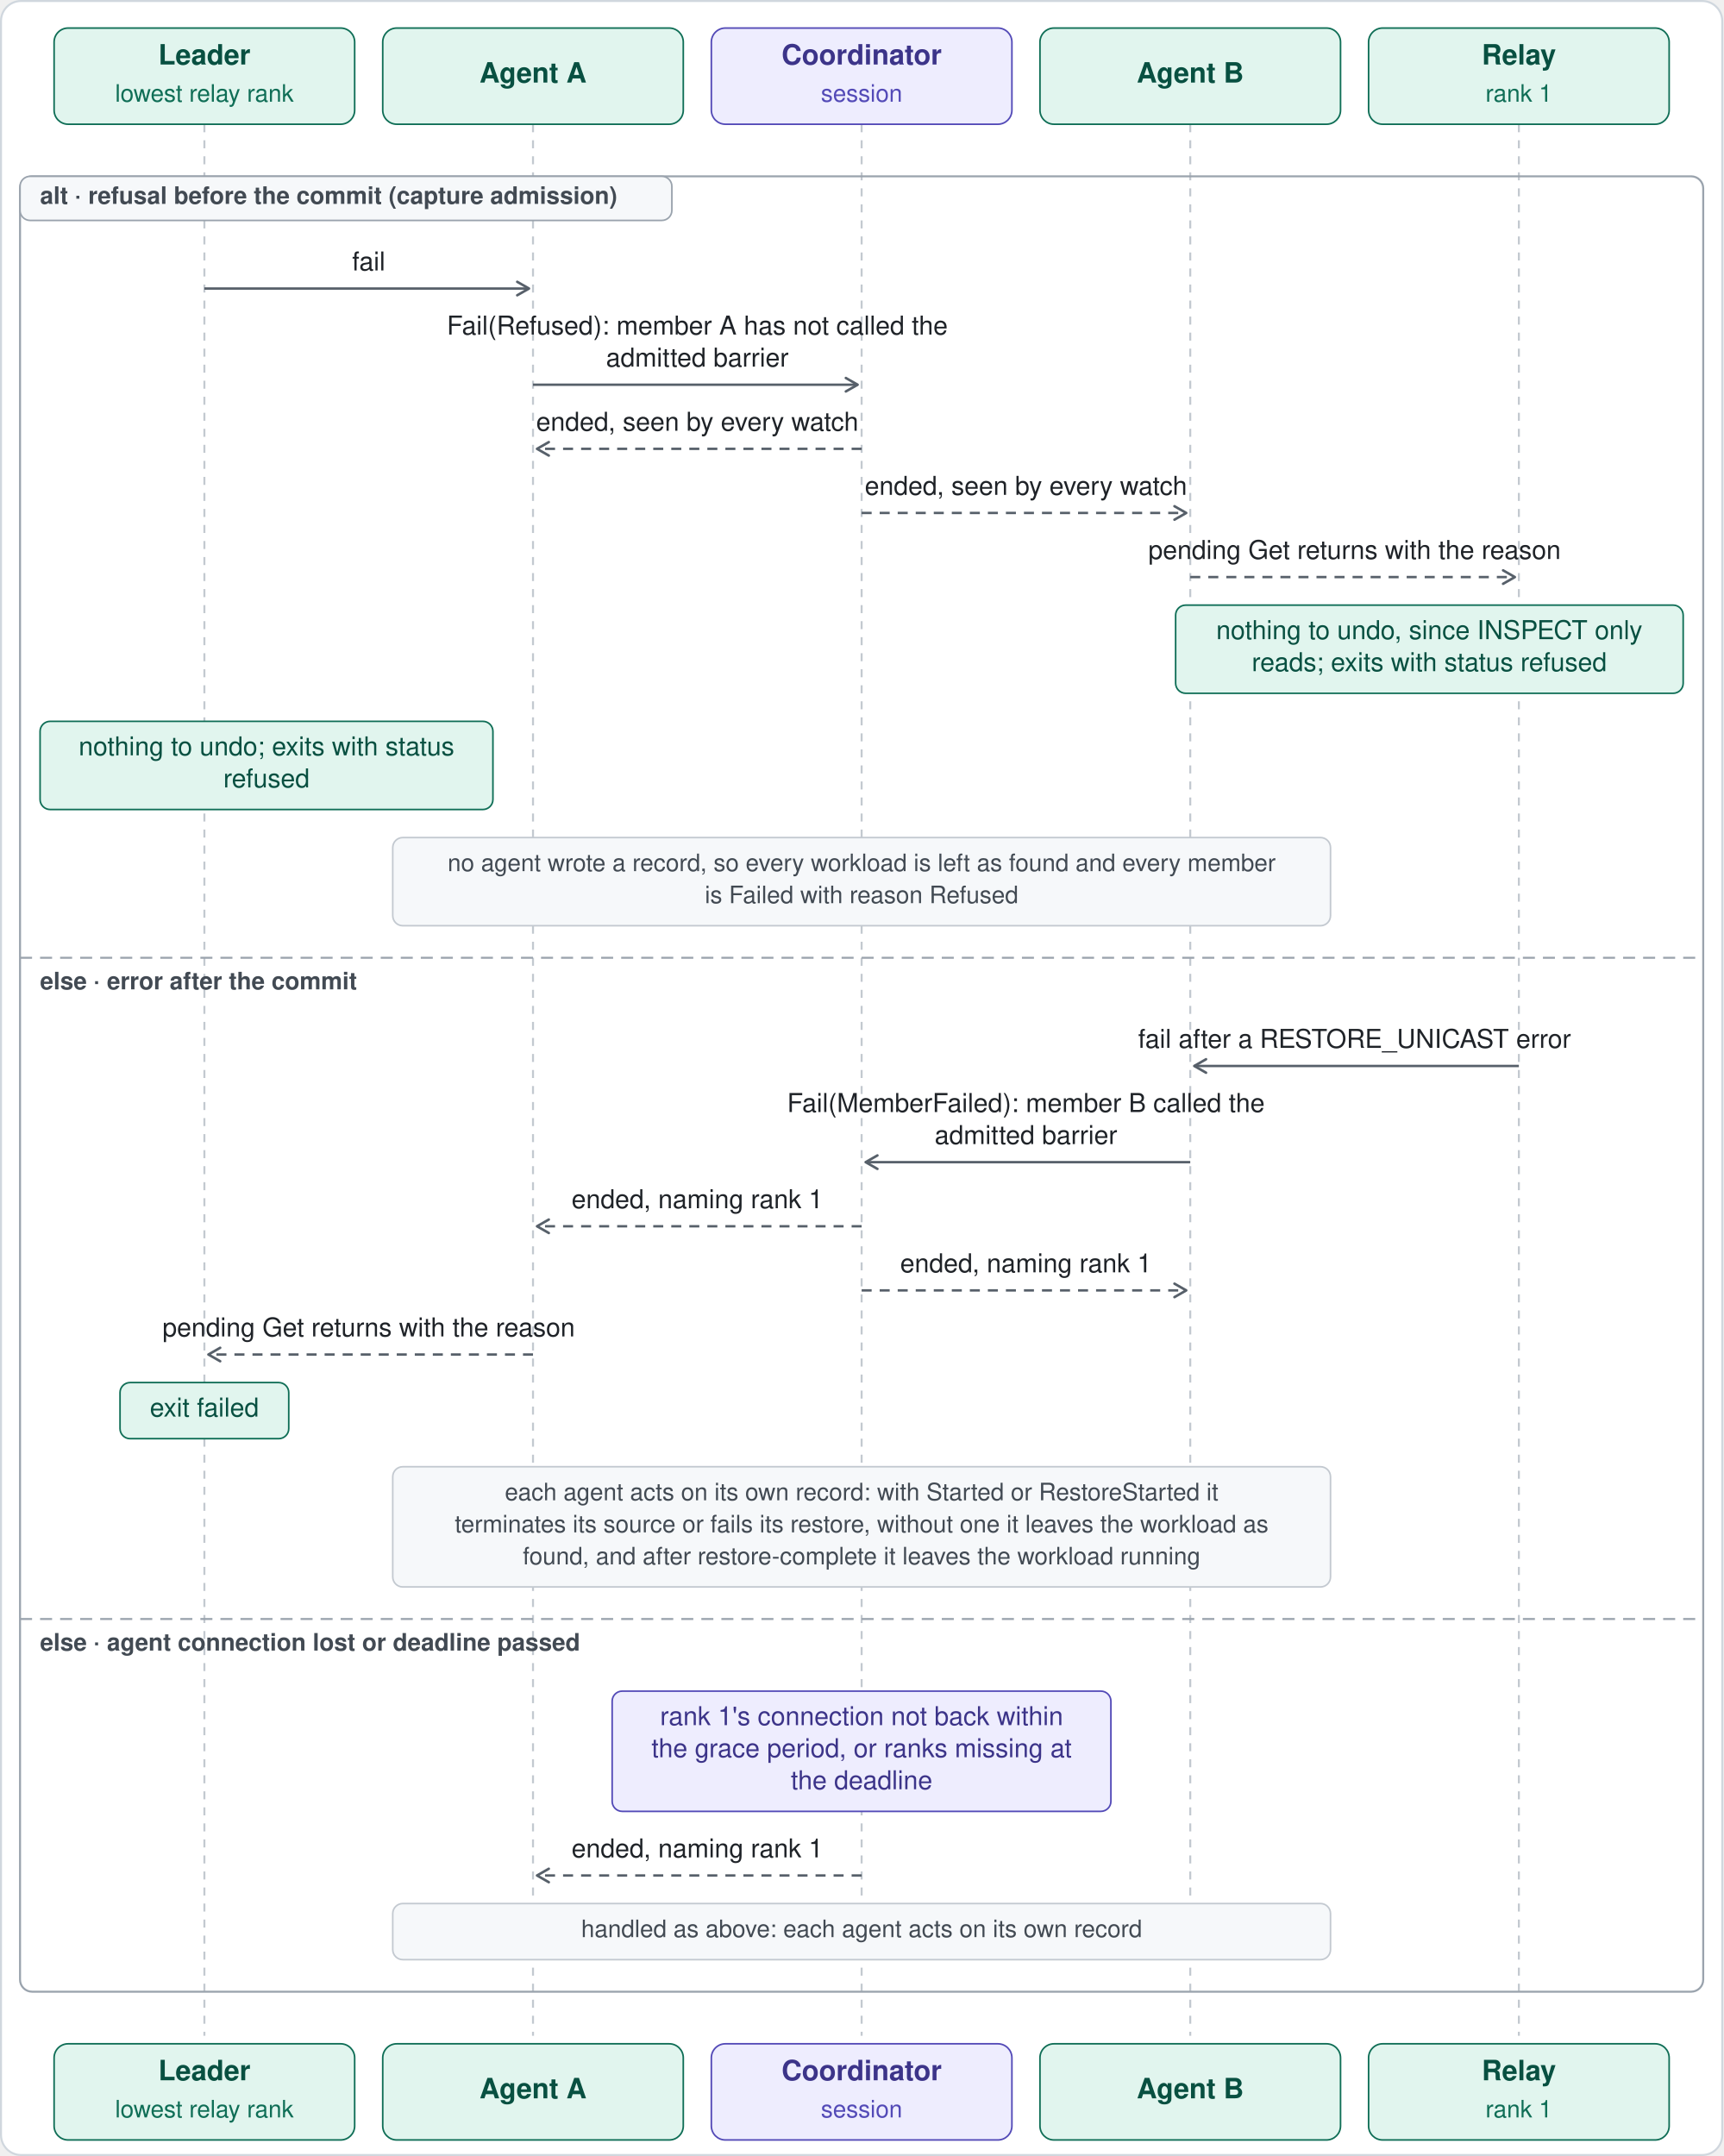
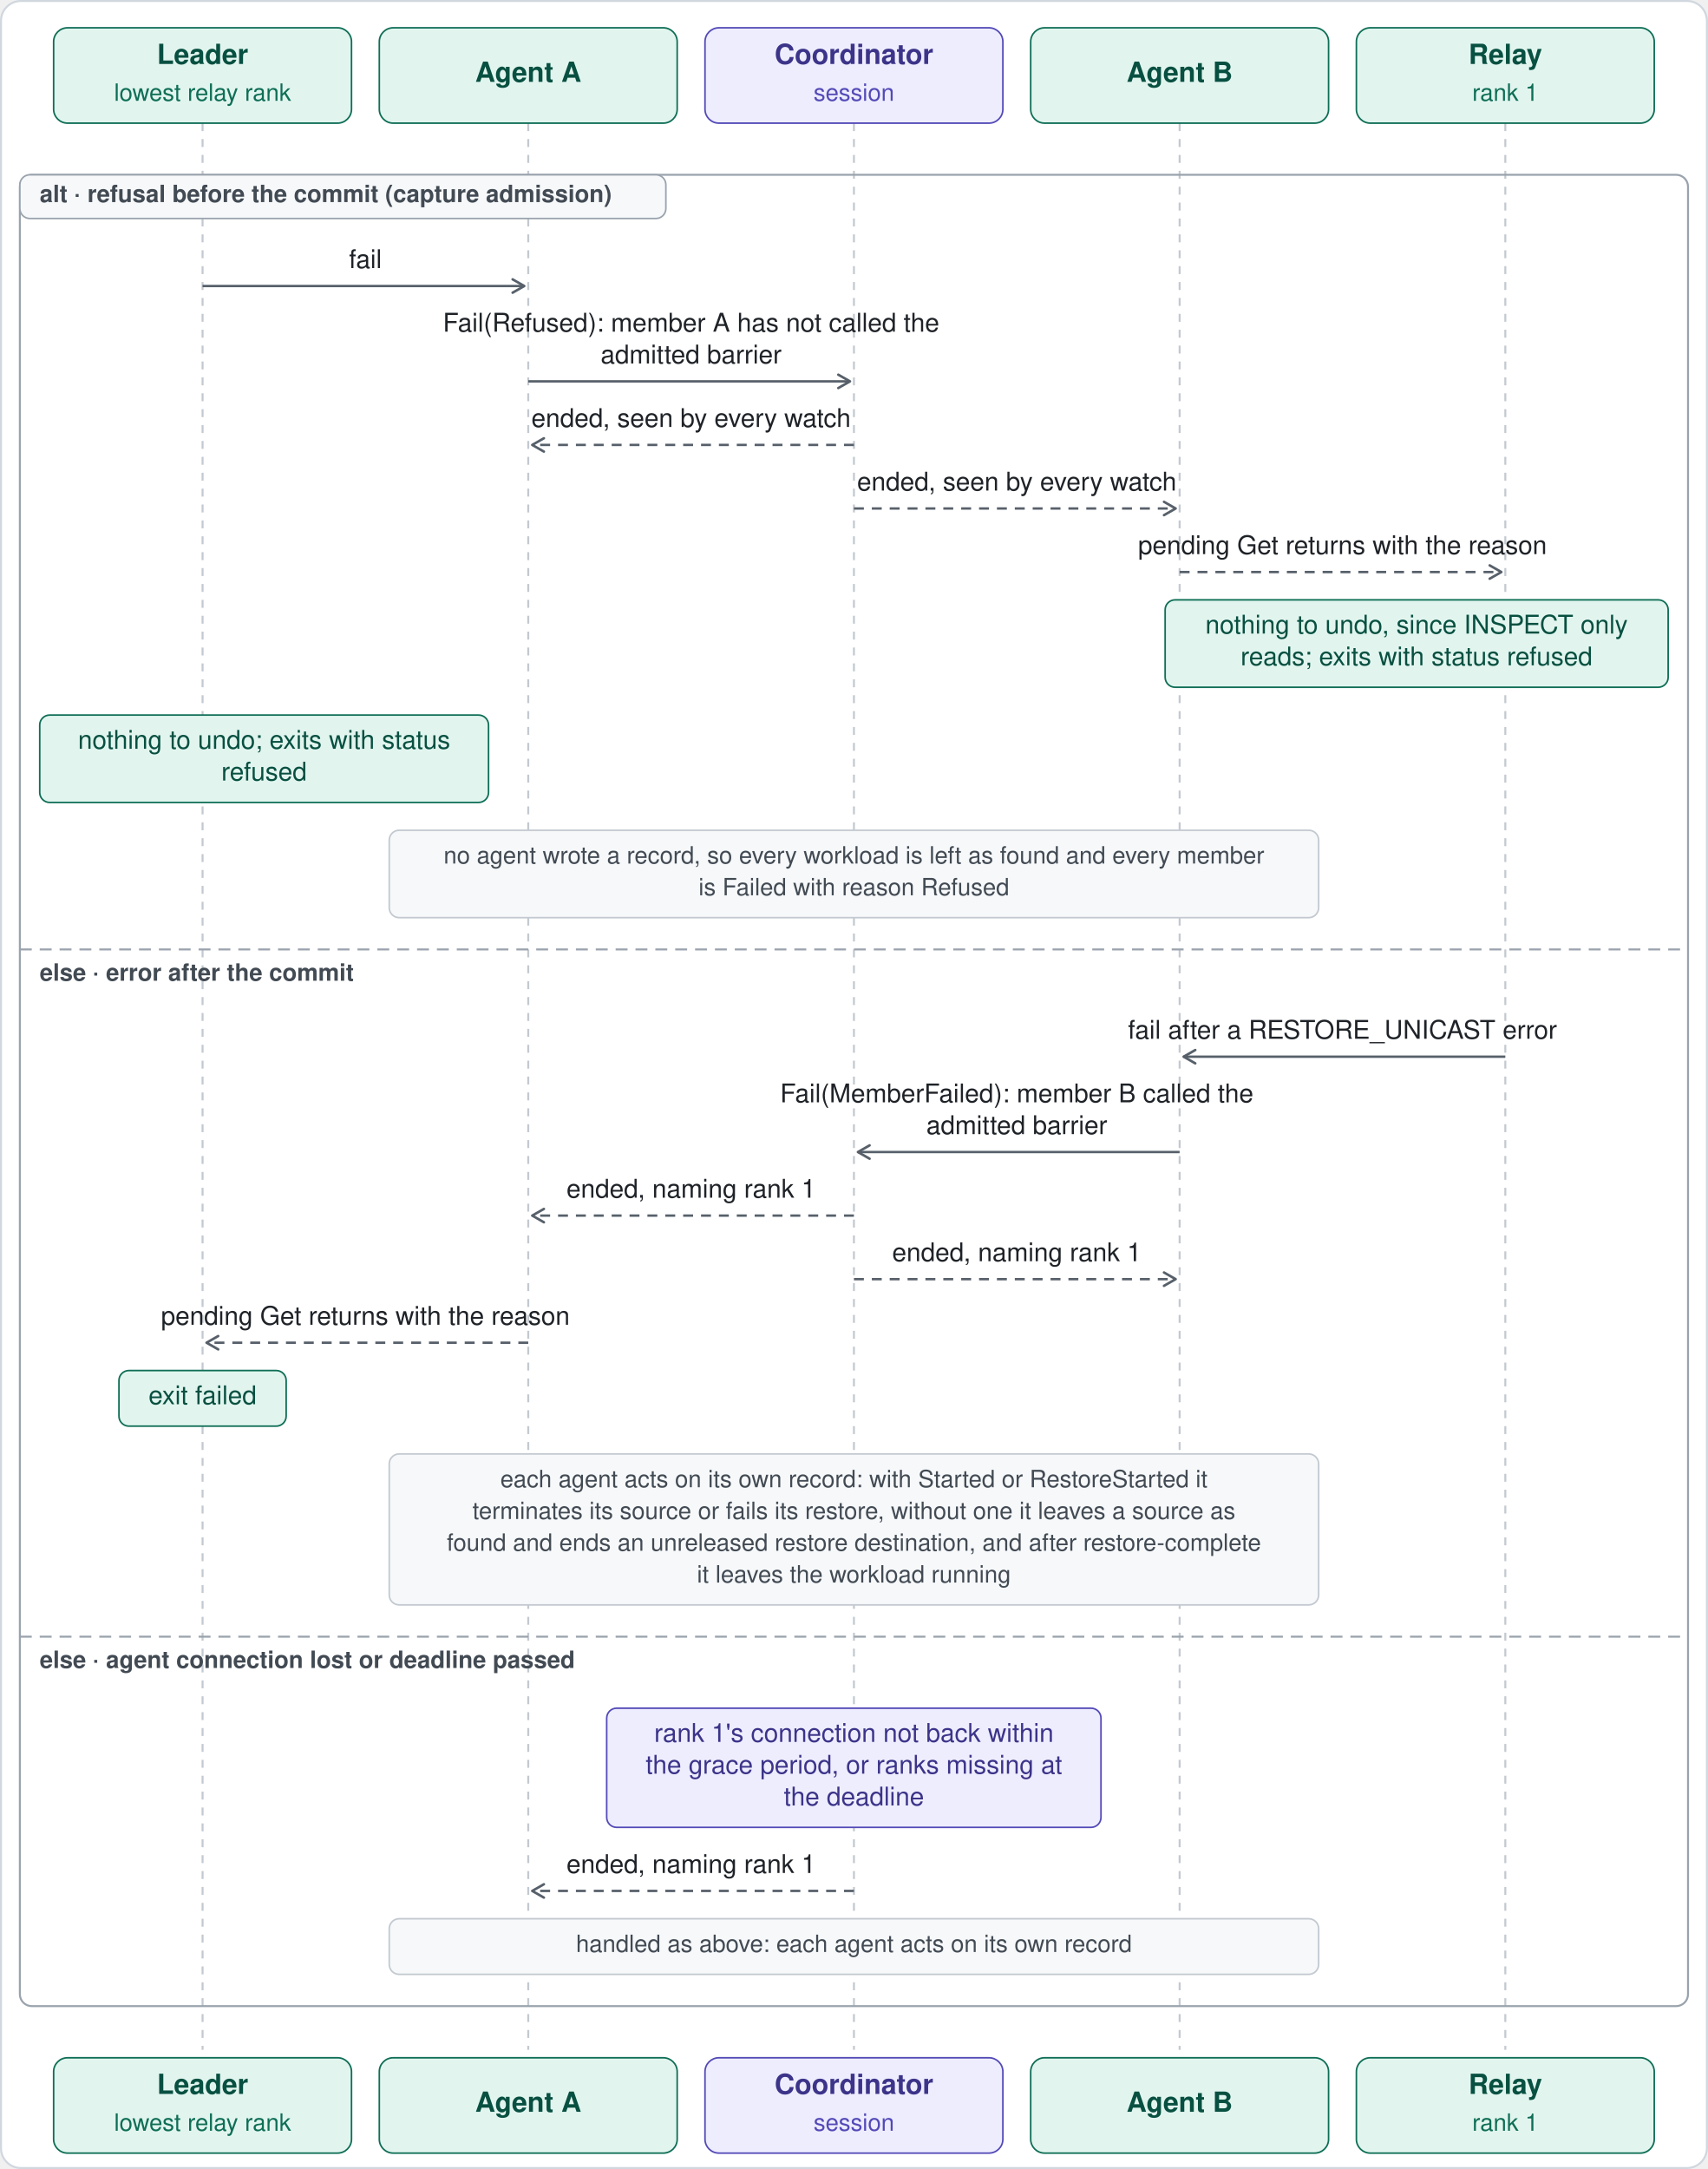
- <svg xmlns="http://www.w3.org/2000/svg" width="860" height="1076" viewBox="0 0 860 1076" role="img" aria-labelledby="title desc">
+ <svg xmlns="http://www.w3.org/2000/svg" width="860" height="1092" viewBox="0 0 860 1092" role="img" aria-labelledby="title desc">
  <style>
text{font-family:Helvetica,Arial,"Liberation Sans",sans-serif}
.bg{fill:#ffffff;stroke:#d0d7de}
.tx{fill:#1f2328}.tm{fill:#59636e}
.life{stroke:#c3c9d0}.arw{stroke:#57606a}.arwp{stroke:#7F77DD}
.ahp{stroke:#57606a;fill:none}.ahpp{stroke:#7F77DD;fill:none}
.frm{stroke:#9aa3ad;fill:none}.tag{fill:#f6f8fa;stroke:#9aa3ad}.tagt{fill:#424a53}
.note{fill:#f6f8fa;stroke:#c3c9d0}.notet{fill:#424a53}
.rnd{fill:#E1F5EE;fill-opacity:.55;stroke:#5DCAA5}.rndtag{fill:#E1F5EE;stroke:#1D9E75}.rndt{fill:#085041}
.cont{fill:none;stroke:#9aa3ad}.neutral{fill:#f6f8fa;stroke:#9aa3ad}
.k-p{fill:#EEEDFE;stroke:#534AB7}.k-p-t{fill:#3C3489}.k-p-s{fill:#534AB7}
.k-t{fill:#E1F5EE;stroke:#0F6E56}.k-t-t{fill:#085041}.k-t-s{fill:#0F6E56}
.k-g{fill:#F1EFE8;stroke:#5F5E5A}.k-g-t{fill:#444441}.k-g-s{fill:#5F5E5A}
.k-a{fill:#FAEEDA;stroke:#854F0B}.k-a-t{fill:#633806}.k-a-s{fill:#854F0B}
.k-r{fill:#FCEBEB;stroke:#A32D2D}.k-r-t{fill:#791F1F}.k-r-s{fill:#A32D2D}
.dot{fill:#1f2328}
@media (prefers-color-scheme: dark){
.bg{fill:#0d1117;stroke:#30363d}
.tx{fill:#e6edf3}.tm{fill:#9198a1}
.life{stroke:#3d444d}.arw{stroke:#9198a1}.ahp{stroke:#9198a1}
.frm{stroke:#57606a}.tag{fill:#151b23;stroke:#57606a}.tagt{fill:#d1d7e0}
.note{fill:#151b23;stroke:#3d444d}.notet{fill:#d1d7e0}
.rnd{fill:#085041;fill-opacity:.35;stroke:#1D9E75}.rndtag{fill:#085041;stroke:#5DCAA5}.rndt{fill:#E1F5EE}
.cont{stroke:#57606a}.neutral{fill:#151b23;stroke:#57606a}
.k-p{fill:#3C3489;stroke:#AFA9EC}.k-p-t{fill:#EEEDFE}.k-p-s{fill:#CECBF6}
.k-t{fill:#085041;stroke:#5DCAA5}.k-t-t{fill:#E1F5EE}.k-t-s{fill:#9FE1CB}
.k-g{fill:#444441;stroke:#B4B2A9}.k-g-t{fill:#F1EFE8}.k-g-s{fill:#D3D1C7}
.k-a{fill:#633806;stroke:#EF9F27}.k-a-t{fill:#FAEEDA}.k-a-s{fill:#FAC775}
.k-r{fill:#791F1F;stroke:#F09595}.k-r-t{fill:#FCEBEB}.k-r-s{fill:#F7C1C1}
.dot{fill:#e6edf3}
}
</style>
  <defs>
    <marker id="ah" viewBox="0 0 10 10" refX="8.5" refY="5" markerWidth="7" markerHeight="7" orient="auto-start-reverse">
      <path class="ahp" d="M1.5 1L8.5 5L1.5 9" stroke-width="1.5" stroke-linecap="round" stroke-linejoin="round" />
    </marker>
    <marker id="ahP" viewBox="0 0 10 10" refX="8.5" refY="5" markerWidth="7" markerHeight="7" orient="auto-start-reverse">
      <path class="ahpp" d="M1.5 1L8.5 5L1.5 9" stroke-width="1.5" stroke-linecap="round" stroke-linejoin="round" />
    </marker>
  </defs>
-   <rect class="bg" x="0.5" y="0.5" width="859" height="1075" rx="10" />
-   <line class="life" x1="102.0" y1="62.0" x2="102.0" y2="1016.0" stroke-width="1" stroke-dasharray="4 4" />
-   <line class="life" x1="266.0" y1="62.0" x2="266.0" y2="1016.0" stroke-width="1" stroke-dasharray="4 4" />
-   <line class="life" x1="430.0" y1="62.0" x2="430.0" y2="1016.0" stroke-width="1" stroke-dasharray="4 4" />
-   <line class="life" x1="594.0" y1="62.0" x2="594.0" y2="1016.0" stroke-width="1" stroke-dasharray="4 4" />
-   <line class="life" x1="758.0" y1="62.0" x2="758.0" y2="1016.0" stroke-width="1" stroke-dasharray="4 4" />
-   <rect class="frm" x="10" y="88.0" width="840" height="906.0" rx="6" stroke-width="1" />
+   <rect class="bg" x="0.5" y="0.5" width="859" height="1091" rx="10" />
+   <line class="life" x1="102.0" y1="62.0" x2="102.0" y2="1032.0" stroke-width="1" stroke-dasharray="4 4" />
+   <line class="life" x1="266.0" y1="62.0" x2="266.0" y2="1032.0" stroke-width="1" stroke-dasharray="4 4" />
+   <line class="life" x1="430.0" y1="62.0" x2="430.0" y2="1032.0" stroke-width="1" stroke-dasharray="4 4" />
+   <line class="life" x1="594.0" y1="62.0" x2="594.0" y2="1032.0" stroke-width="1" stroke-dasharray="4 4" />
+   <line class="life" x1="758.0" y1="62.0" x2="758.0" y2="1032.0" stroke-width="1" stroke-dasharray="4 4" />
+   <rect class="frm" x="10" y="88.0" width="840" height="922.0" rx="6" stroke-width="1" />
  <rect class="tag" x="10" y="88.0" width="325.3" height="22" rx="5" stroke-width="0.8" />
  <text x="20.0" y="99.0" class="tagt" font-size="12" font-weight="700" text-anchor="start" dominant-baseline="central">alt · refusal before the commit (capture admission)</text>
  <line class="frm" x1="10.0" y1="478.0" x2="850.0" y2="478.0" stroke-width="1" stroke-dasharray="6 4" />
  <text x="20.0" y="491.0" class="tagt" font-size="12" font-weight="700" text-anchor="start" dominant-baseline="central">else · error after the commit</text>
-   <line class="frm" x1="10.0" y1="808.0" x2="850.0" y2="808.0" stroke-width="1" stroke-dasharray="6 4" />
-   <text x="20.0" y="821.0" class="tagt" font-size="12" font-weight="700" text-anchor="start" dominant-baseline="central">else · agent connection lost or deadline passed</text>
+   <line class="frm" x1="10.0" y1="824.0" x2="850.0" y2="824.0" stroke-width="1" stroke-dasharray="6 4" />
+   <text x="20.0" y="837.0" class="tagt" font-size="12" font-weight="700" text-anchor="start" dominant-baseline="central">else · agent connection lost or deadline passed</text>
  <text x="184.0" y="132.0" class="tx" font-size="13" font-weight="400" text-anchor="middle" dominant-baseline="central">fail</text>
  <line class="arw" x1="102.0" y1="144.0" x2="264.0" y2="144.0" stroke-width="1.2" marker-end="url(#ah)" />
  <text x="348.0" y="164.0" class="tx" font-size="13" font-weight="400" text-anchor="middle" dominant-baseline="central">Fail(Refused): member A has not called the</text>
  <text x="348.0" y="180.0" class="tx" font-size="13" font-weight="400" text-anchor="middle" dominant-baseline="central">admitted barrier</text>
  <line class="arw" x1="266.0" y1="192.0" x2="428.0" y2="192.0" stroke-width="1.2" marker-end="url(#ah)" />
  <text x="348.0" y="212.0" class="tx" font-size="13" font-weight="400" text-anchor="middle" dominant-baseline="central">ended, seen by every watch</text>
  <line class="arw" x1="430.0" y1="224.0" x2="268.0" y2="224.0" stroke-width="1.2" stroke-dasharray="5 4" marker-end="url(#ah)" />
  <text x="512.0" y="244.0" class="tx" font-size="13" font-weight="400" text-anchor="middle" dominant-baseline="central">ended, seen by every watch</text>
  <line class="arw" x1="430.0" y1="256.0" x2="592.0" y2="256.0" stroke-width="1.2" stroke-dasharray="5 4" marker-end="url(#ah)" />
  <text x="676.0" y="276.0" class="tx" font-size="13" font-weight="400" text-anchor="middle" dominant-baseline="central">pending Get returns with the reason</text>
  <line class="arw" x1="594.0" y1="288.0" x2="756.0" y2="288.0" stroke-width="1.2" stroke-dasharray="5 4" marker-end="url(#ah)" />
  <rect class="k-t" x="586.7" y="302.0" width="253.3" height="44" rx="5" stroke-width="0.8" />
  <text x="713.3" y="316.0" class="k-t-t" font-size="13" font-weight="400" text-anchor="middle" dominant-baseline="central">nothing to undo, since INSPECT only</text>
  <text x="713.3" y="332.0" class="k-t-t" font-size="13" font-weight="400" text-anchor="middle" dominant-baseline="central">reads; exits with status refused</text>
  <rect class="k-t" x="20.0" y="360.0" width="226.0" height="44" rx="5" stroke-width="0.8" />
  <text x="133.0" y="374.0" class="k-t-t" font-size="13" font-weight="400" text-anchor="middle" dominant-baseline="central">nothing to undo; exits with status</text>
  <text x="133.0" y="390.0" class="k-t-t" font-size="13" font-weight="400" text-anchor="middle" dominant-baseline="central">refused</text>
  <rect class="note" x="196.0" y="418.0" width="468.0" height="44" rx="5" stroke-width="0.8" />
  <text x="430.0" y="432.0" class="notet" font-size="12" font-weight="400" text-anchor="middle" dominant-baseline="central">no agent wrote a record, so every workload is left as found and every member</text>
  <text x="430.0" y="448.0" class="notet" font-size="12" font-weight="400" text-anchor="middle" dominant-baseline="central">is Failed with reason Refused</text>
  <text x="676.0" y="520.0" class="tx" font-size="13" font-weight="400" text-anchor="middle" dominant-baseline="central">fail after a RESTORE_UNICAST error</text>
  <line class="arw" x1="758.0" y1="532.0" x2="596.0" y2="532.0" stroke-width="1.2" marker-end="url(#ah)" />
  <text x="512.0" y="552.0" class="tx" font-size="13" font-weight="400" text-anchor="middle" dominant-baseline="central">Fail(MemberFailed): member B called the</text>
  <text x="512.0" y="568.0" class="tx" font-size="13" font-weight="400" text-anchor="middle" dominant-baseline="central">admitted barrier</text>
  <line class="arw" x1="594.0" y1="580.0" x2="432.0" y2="580.0" stroke-width="1.2" marker-end="url(#ah)" />
  <text x="348.0" y="600.0" class="tx" font-size="13" font-weight="400" text-anchor="middle" dominant-baseline="central">ended, naming rank 1</text>
  <line class="arw" x1="430.0" y1="612.0" x2="268.0" y2="612.0" stroke-width="1.2" stroke-dasharray="5 4" marker-end="url(#ah)" />
  <text x="512.0" y="632.0" class="tx" font-size="13" font-weight="400" text-anchor="middle" dominant-baseline="central">ended, naming rank 1</text>
  <line class="arw" x1="430.0" y1="644.0" x2="592.0" y2="644.0" stroke-width="1.2" stroke-dasharray="5 4" marker-end="url(#ah)" />
  <text x="184.0" y="664.0" class="tx" font-size="13" font-weight="400" text-anchor="middle" dominant-baseline="central">pending Get returns with the reason</text>
  <line class="arw" x1="266.0" y1="676.0" x2="104.0" y2="676.0" stroke-width="1.2" stroke-dasharray="5 4" marker-end="url(#ah)" />
  <rect class="k-t" x="59.9" y="690.0" width="84.2" height="28" rx="5" stroke-width="0.8" />
  <text x="102.0" y="704.0" class="k-t-t" font-size="13" font-weight="400" text-anchor="middle" dominant-baseline="central">exit failed</text>
-   <rect class="note" x="196.0" y="732.0" width="468.0" height="60" rx="5" stroke-width="0.8" />
+   <rect class="note" x="196.0" y="732.0" width="468.0" height="76" rx="5" stroke-width="0.8" />
  <text x="430.0" y="746.0" class="notet" font-size="12" font-weight="400" text-anchor="middle" dominant-baseline="central">each agent acts on its own record: with Started or RestoreStarted it</text>
-   <text x="430.0" y="762.0" class="notet" font-size="12" font-weight="400" text-anchor="middle" dominant-baseline="central">terminates its source or fails its restore, without one it leaves the workload as</text>
-   <text x="430.0" y="778.0" class="notet" font-size="12" font-weight="400" text-anchor="middle" dominant-baseline="central">found, and after restore-complete it leaves the workload running</text>
-   <rect class="k-p" x="305.5" y="844.0" width="248.9" height="60" rx="5" stroke-width="0.8" />
-   <text x="430.0" y="858.0" class="k-p-t" font-size="13" font-weight="400" text-anchor="middle" dominant-baseline="central">rank 1's connection not back within</text>
-   <text x="430.0" y="874.0" class="k-p-t" font-size="13" font-weight="400" text-anchor="middle" dominant-baseline="central">the grace period, or ranks missing at</text>
-   <text x="430.0" y="890.0" class="k-p-t" font-size="13" font-weight="400" text-anchor="middle" dominant-baseline="central">the deadline</text>
-   <text x="348.0" y="924.0" class="tx" font-size="13" font-weight="400" text-anchor="middle" dominant-baseline="central">ended, naming rank 1</text>
-   <line class="arw" x1="430.0" y1="936.0" x2="268.0" y2="936.0" stroke-width="1.2" stroke-dasharray="5 4" marker-end="url(#ah)" />
-   <rect class="note" x="196.0" y="950.0" width="468.0" height="28" rx="5" stroke-width="0.8" />
-   <text x="430.0" y="964.0" class="notet" font-size="12" font-weight="400" text-anchor="middle" dominant-baseline="central">handled as above: each agent acts on its own record</text>
+   <text x="430.0" y="762.0" class="notet" font-size="12" font-weight="400" text-anchor="middle" dominant-baseline="central">terminates its source or fails its restore, without one it leaves a source as</text>
+   <text x="430.0" y="778.0" class="notet" font-size="12" font-weight="400" text-anchor="middle" dominant-baseline="central">found and ends an unreleased restore destination, and after restore-complete</text>
+   <text x="430.0" y="794.0" class="notet" font-size="12" font-weight="400" text-anchor="middle" dominant-baseline="central">it leaves the workload running</text>
+   <rect class="k-p" x="305.5" y="860.0" width="248.9" height="60" rx="5" stroke-width="0.8" />
+   <text x="430.0" y="874.0" class="k-p-t" font-size="13" font-weight="400" text-anchor="middle" dominant-baseline="central">rank 1's connection not back within</text>
+   <text x="430.0" y="890.0" class="k-p-t" font-size="13" font-weight="400" text-anchor="middle" dominant-baseline="central">the grace period, or ranks missing at</text>
+   <text x="430.0" y="906.0" class="k-p-t" font-size="13" font-weight="400" text-anchor="middle" dominant-baseline="central">the deadline</text>
+   <text x="348.0" y="940.0" class="tx" font-size="13" font-weight="400" text-anchor="middle" dominant-baseline="central">ended, naming rank 1</text>
+   <line class="arw" x1="430.0" y1="952.0" x2="268.0" y2="952.0" stroke-width="1.2" stroke-dasharray="5 4" marker-end="url(#ah)" />
+   <rect class="note" x="196.0" y="966.0" width="468.0" height="28" rx="5" stroke-width="0.8" />
+   <text x="430.0" y="980.0" class="notet" font-size="12" font-weight="400" text-anchor="middle" dominant-baseline="central">handled as above: each agent acts on its own record</text>
  <rect class="k-t" x="27.0" y="14.0" width="150.0" height="48.0" rx="7" stroke-width="0.8" />
  <text x="102.0" y="29.0" class="k-t-t" font-size="14" font-weight="700" text-anchor="middle" dominant-baseline="central">Leader</text>
  <text x="102.0" y="48.0" class="k-t-s" font-size="12" font-weight="400" text-anchor="middle" dominant-baseline="central">lowest relay rank</text>
-   <rect class="k-t" x="27.0" y="1020.0" width="150.0" height="48.0" rx="7" stroke-width="0.8" />
-   <text x="102.0" y="1035.0" class="k-t-t" font-size="14" font-weight="700" text-anchor="middle" dominant-baseline="central">Leader</text>
-   <text x="102.0" y="1054.0" class="k-t-s" font-size="12" font-weight="400" text-anchor="middle" dominant-baseline="central">lowest relay rank</text>
+   <rect class="k-t" x="27.0" y="1036.0" width="150.0" height="48.0" rx="7" stroke-width="0.8" />
+   <text x="102.0" y="1051.0" class="k-t-t" font-size="14" font-weight="700" text-anchor="middle" dominant-baseline="central">Leader</text>
+   <text x="102.0" y="1070.0" class="k-t-s" font-size="12" font-weight="400" text-anchor="middle" dominant-baseline="central">lowest relay rank</text>
  <rect class="k-t" x="191.0" y="14.0" width="150.0" height="48.0" rx="7" stroke-width="0.8" />
  <text x="266.0" y="38.0" class="k-t-t" font-size="14" font-weight="700" text-anchor="middle" dominant-baseline="central">Agent A</text>
-   <rect class="k-t" x="191.0" y="1020.0" width="150.0" height="48.0" rx="7" stroke-width="0.8" />
-   <text x="266.0" y="1044.0" class="k-t-t" font-size="14" font-weight="700" text-anchor="middle" dominant-baseline="central">Agent A</text>
+   <rect class="k-t" x="191.0" y="1036.0" width="150.0" height="48.0" rx="7" stroke-width="0.8" />
+   <text x="266.0" y="1060.0" class="k-t-t" font-size="14" font-weight="700" text-anchor="middle" dominant-baseline="central">Agent A</text>
  <rect class="k-p" x="355.0" y="14.0" width="150.0" height="48.0" rx="7" stroke-width="0.8" />
  <text x="430.0" y="29.0" class="k-p-t" font-size="14" font-weight="700" text-anchor="middle" dominant-baseline="central">Coordinator</text>
  <text x="430.0" y="48.0" class="k-p-s" font-size="12" font-weight="400" text-anchor="middle" dominant-baseline="central">session</text>
-   <rect class="k-p" x="355.0" y="1020.0" width="150.0" height="48.0" rx="7" stroke-width="0.8" />
-   <text x="430.0" y="1035.0" class="k-p-t" font-size="14" font-weight="700" text-anchor="middle" dominant-baseline="central">Coordinator</text>
-   <text x="430.0" y="1054.0" class="k-p-s" font-size="12" font-weight="400" text-anchor="middle" dominant-baseline="central">session</text>
+   <rect class="k-p" x="355.0" y="1036.0" width="150.0" height="48.0" rx="7" stroke-width="0.8" />
+   <text x="430.0" y="1051.0" class="k-p-t" font-size="14" font-weight="700" text-anchor="middle" dominant-baseline="central">Coordinator</text>
+   <text x="430.0" y="1070.0" class="k-p-s" font-size="12" font-weight="400" text-anchor="middle" dominant-baseline="central">session</text>
  <rect class="k-t" x="519.0" y="14.0" width="150.0" height="48.0" rx="7" stroke-width="0.8" />
  <text x="594.0" y="38.0" class="k-t-t" font-size="14" font-weight="700" text-anchor="middle" dominant-baseline="central">Agent B</text>
-   <rect class="k-t" x="519.0" y="1020.0" width="150.0" height="48.0" rx="7" stroke-width="0.8" />
-   <text x="594.0" y="1044.0" class="k-t-t" font-size="14" font-weight="700" text-anchor="middle" dominant-baseline="central">Agent B</text>
+   <rect class="k-t" x="519.0" y="1036.0" width="150.0" height="48.0" rx="7" stroke-width="0.8" />
+   <text x="594.0" y="1060.0" class="k-t-t" font-size="14" font-weight="700" text-anchor="middle" dominant-baseline="central">Agent B</text>
  <rect class="k-t" x="683.0" y="14.0" width="150.0" height="48.0" rx="7" stroke-width="0.8" />
  <text x="758.0" y="29.0" class="k-t-t" font-size="14" font-weight="700" text-anchor="middle" dominant-baseline="central">Relay</text>
  <text x="758.0" y="48.0" class="k-t-s" font-size="12" font-weight="400" text-anchor="middle" dominant-baseline="central">rank 1</text>
-   <rect class="k-t" x="683.0" y="1020.0" width="150.0" height="48.0" rx="7" stroke-width="0.8" />
-   <text x="758.0" y="1035.0" class="k-t-t" font-size="14" font-weight="700" text-anchor="middle" dominant-baseline="central">Relay</text>
-   <text x="758.0" y="1054.0" class="k-t-s" font-size="12" font-weight="400" text-anchor="middle" dominant-baseline="central">rank 1</text>
+   <rect class="k-t" x="683.0" y="1036.0" width="150.0" height="48.0" rx="7" stroke-width="0.8" />
+   <text x="758.0" y="1051.0" class="k-t-t" font-size="14" font-weight="700" text-anchor="middle" dominant-baseline="central">Relay</text>
+   <text x="758.0" y="1070.0" class="k-t-s" font-size="12" font-weight="400" text-anchor="middle" dominant-baseline="central">rank 1</text>
</svg>
